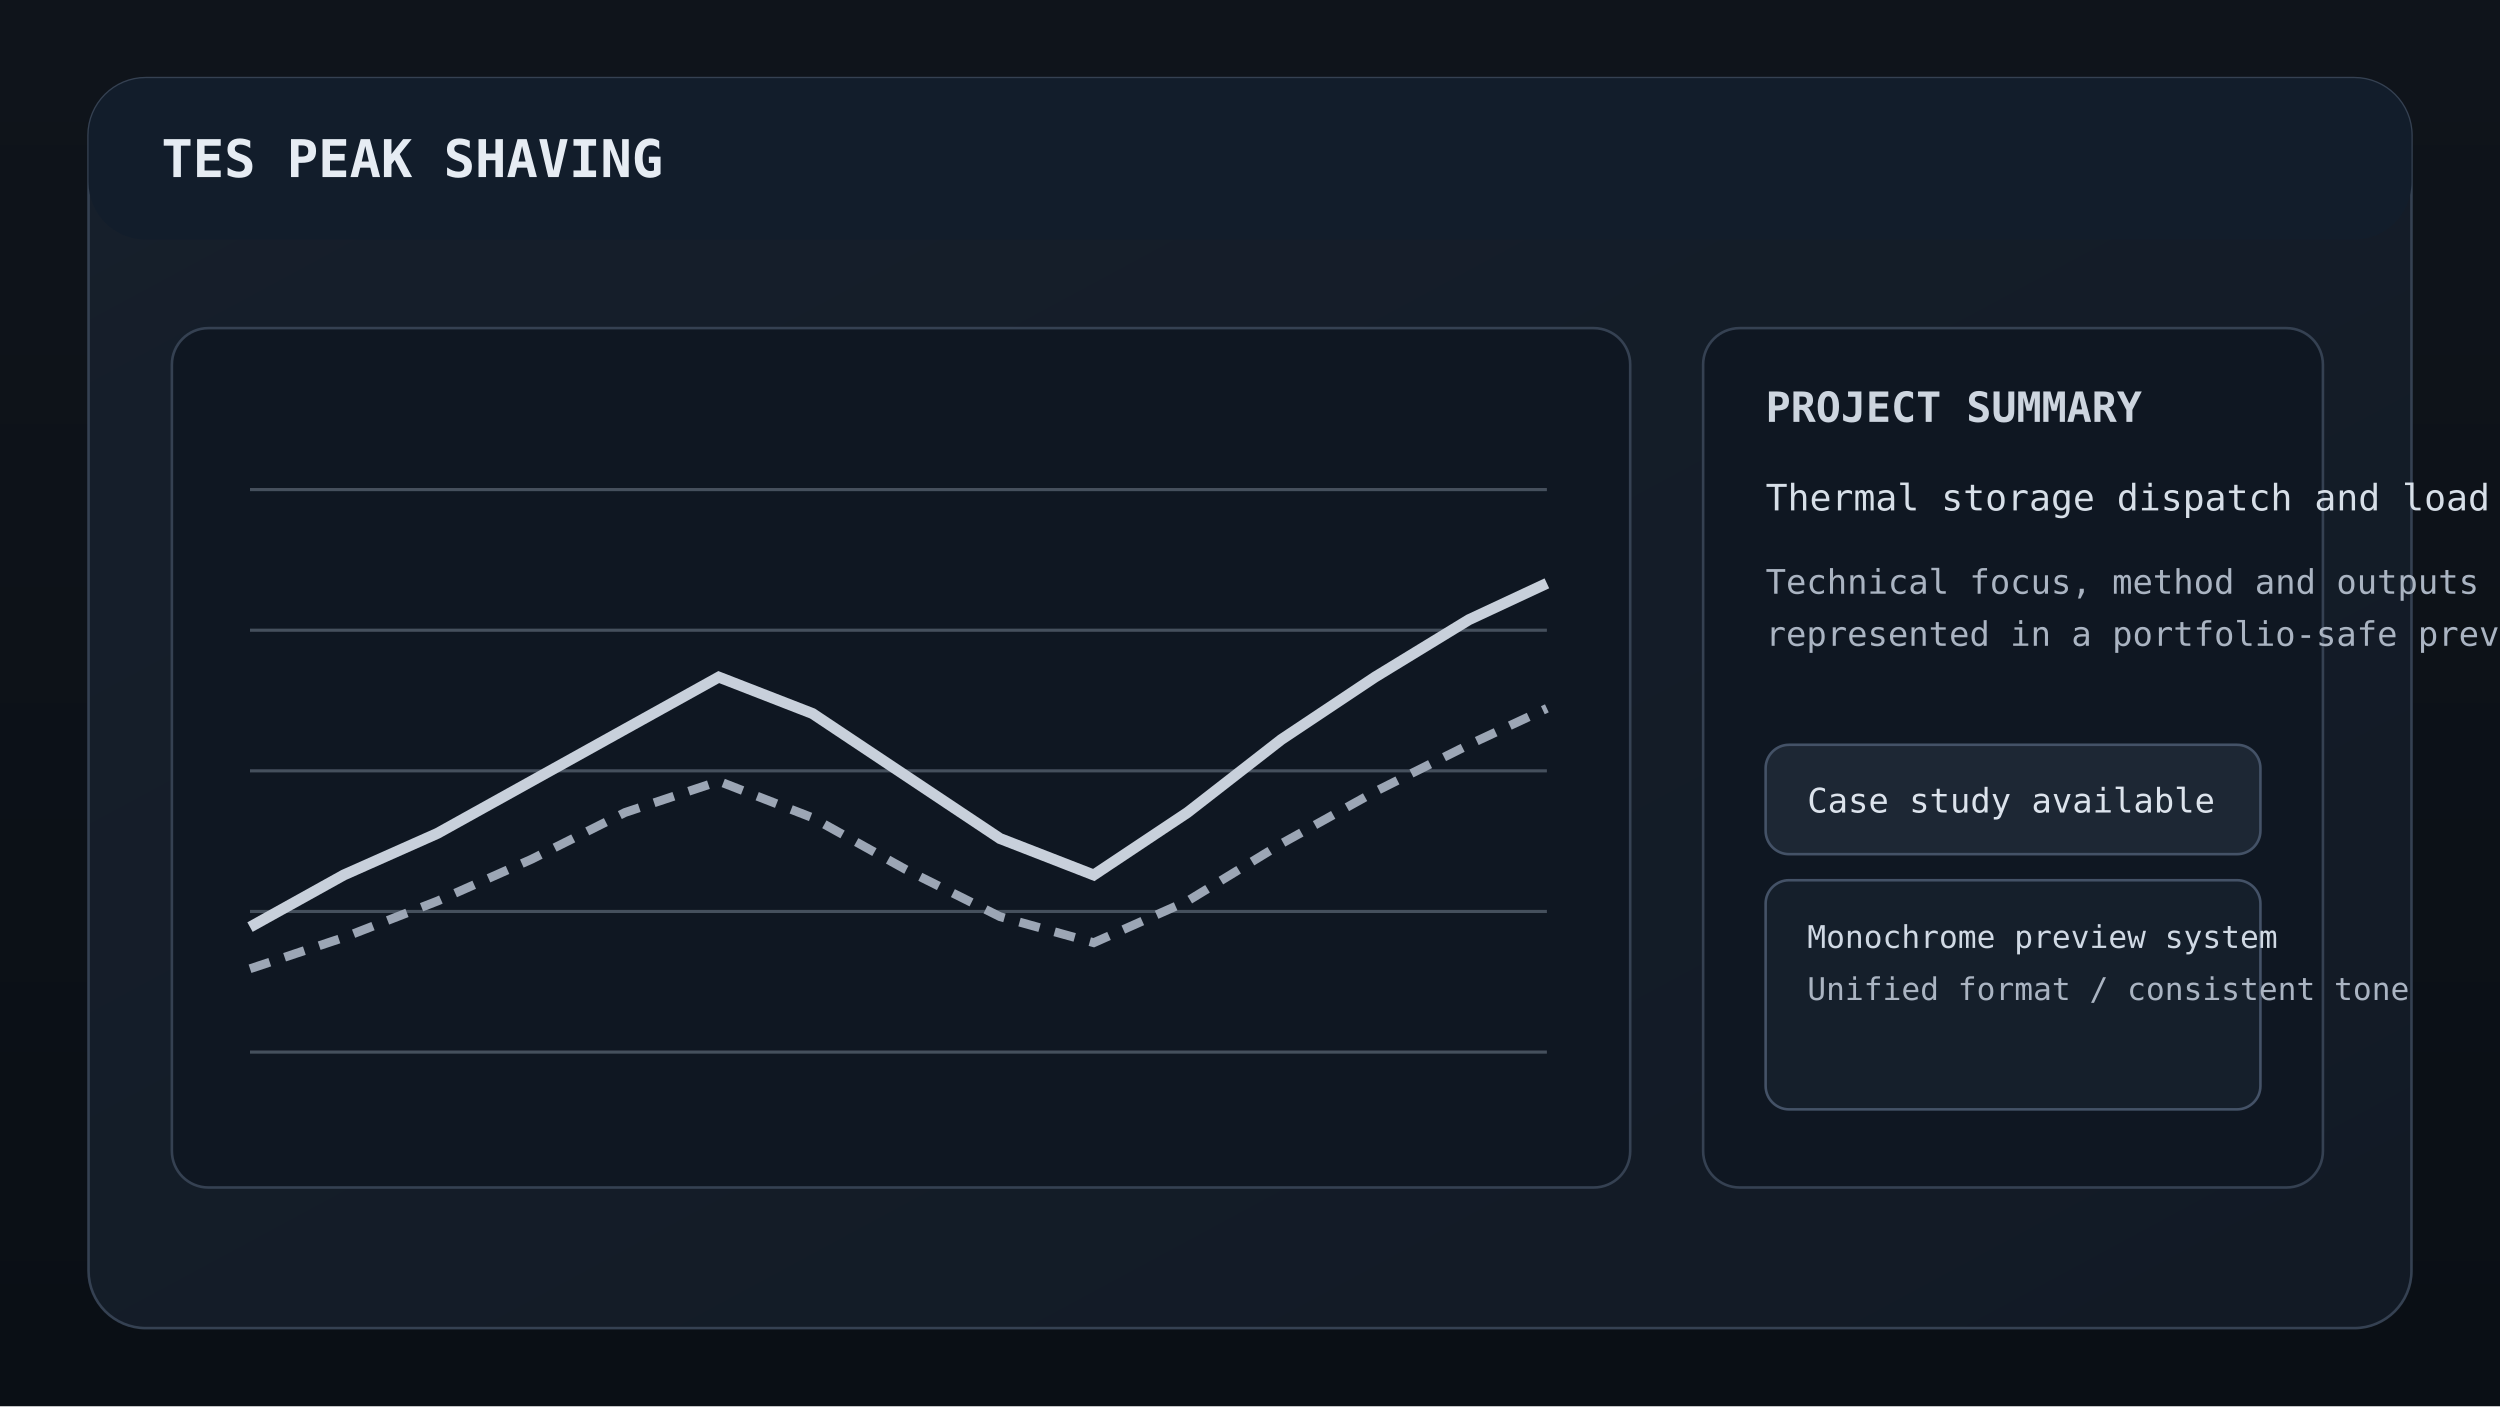
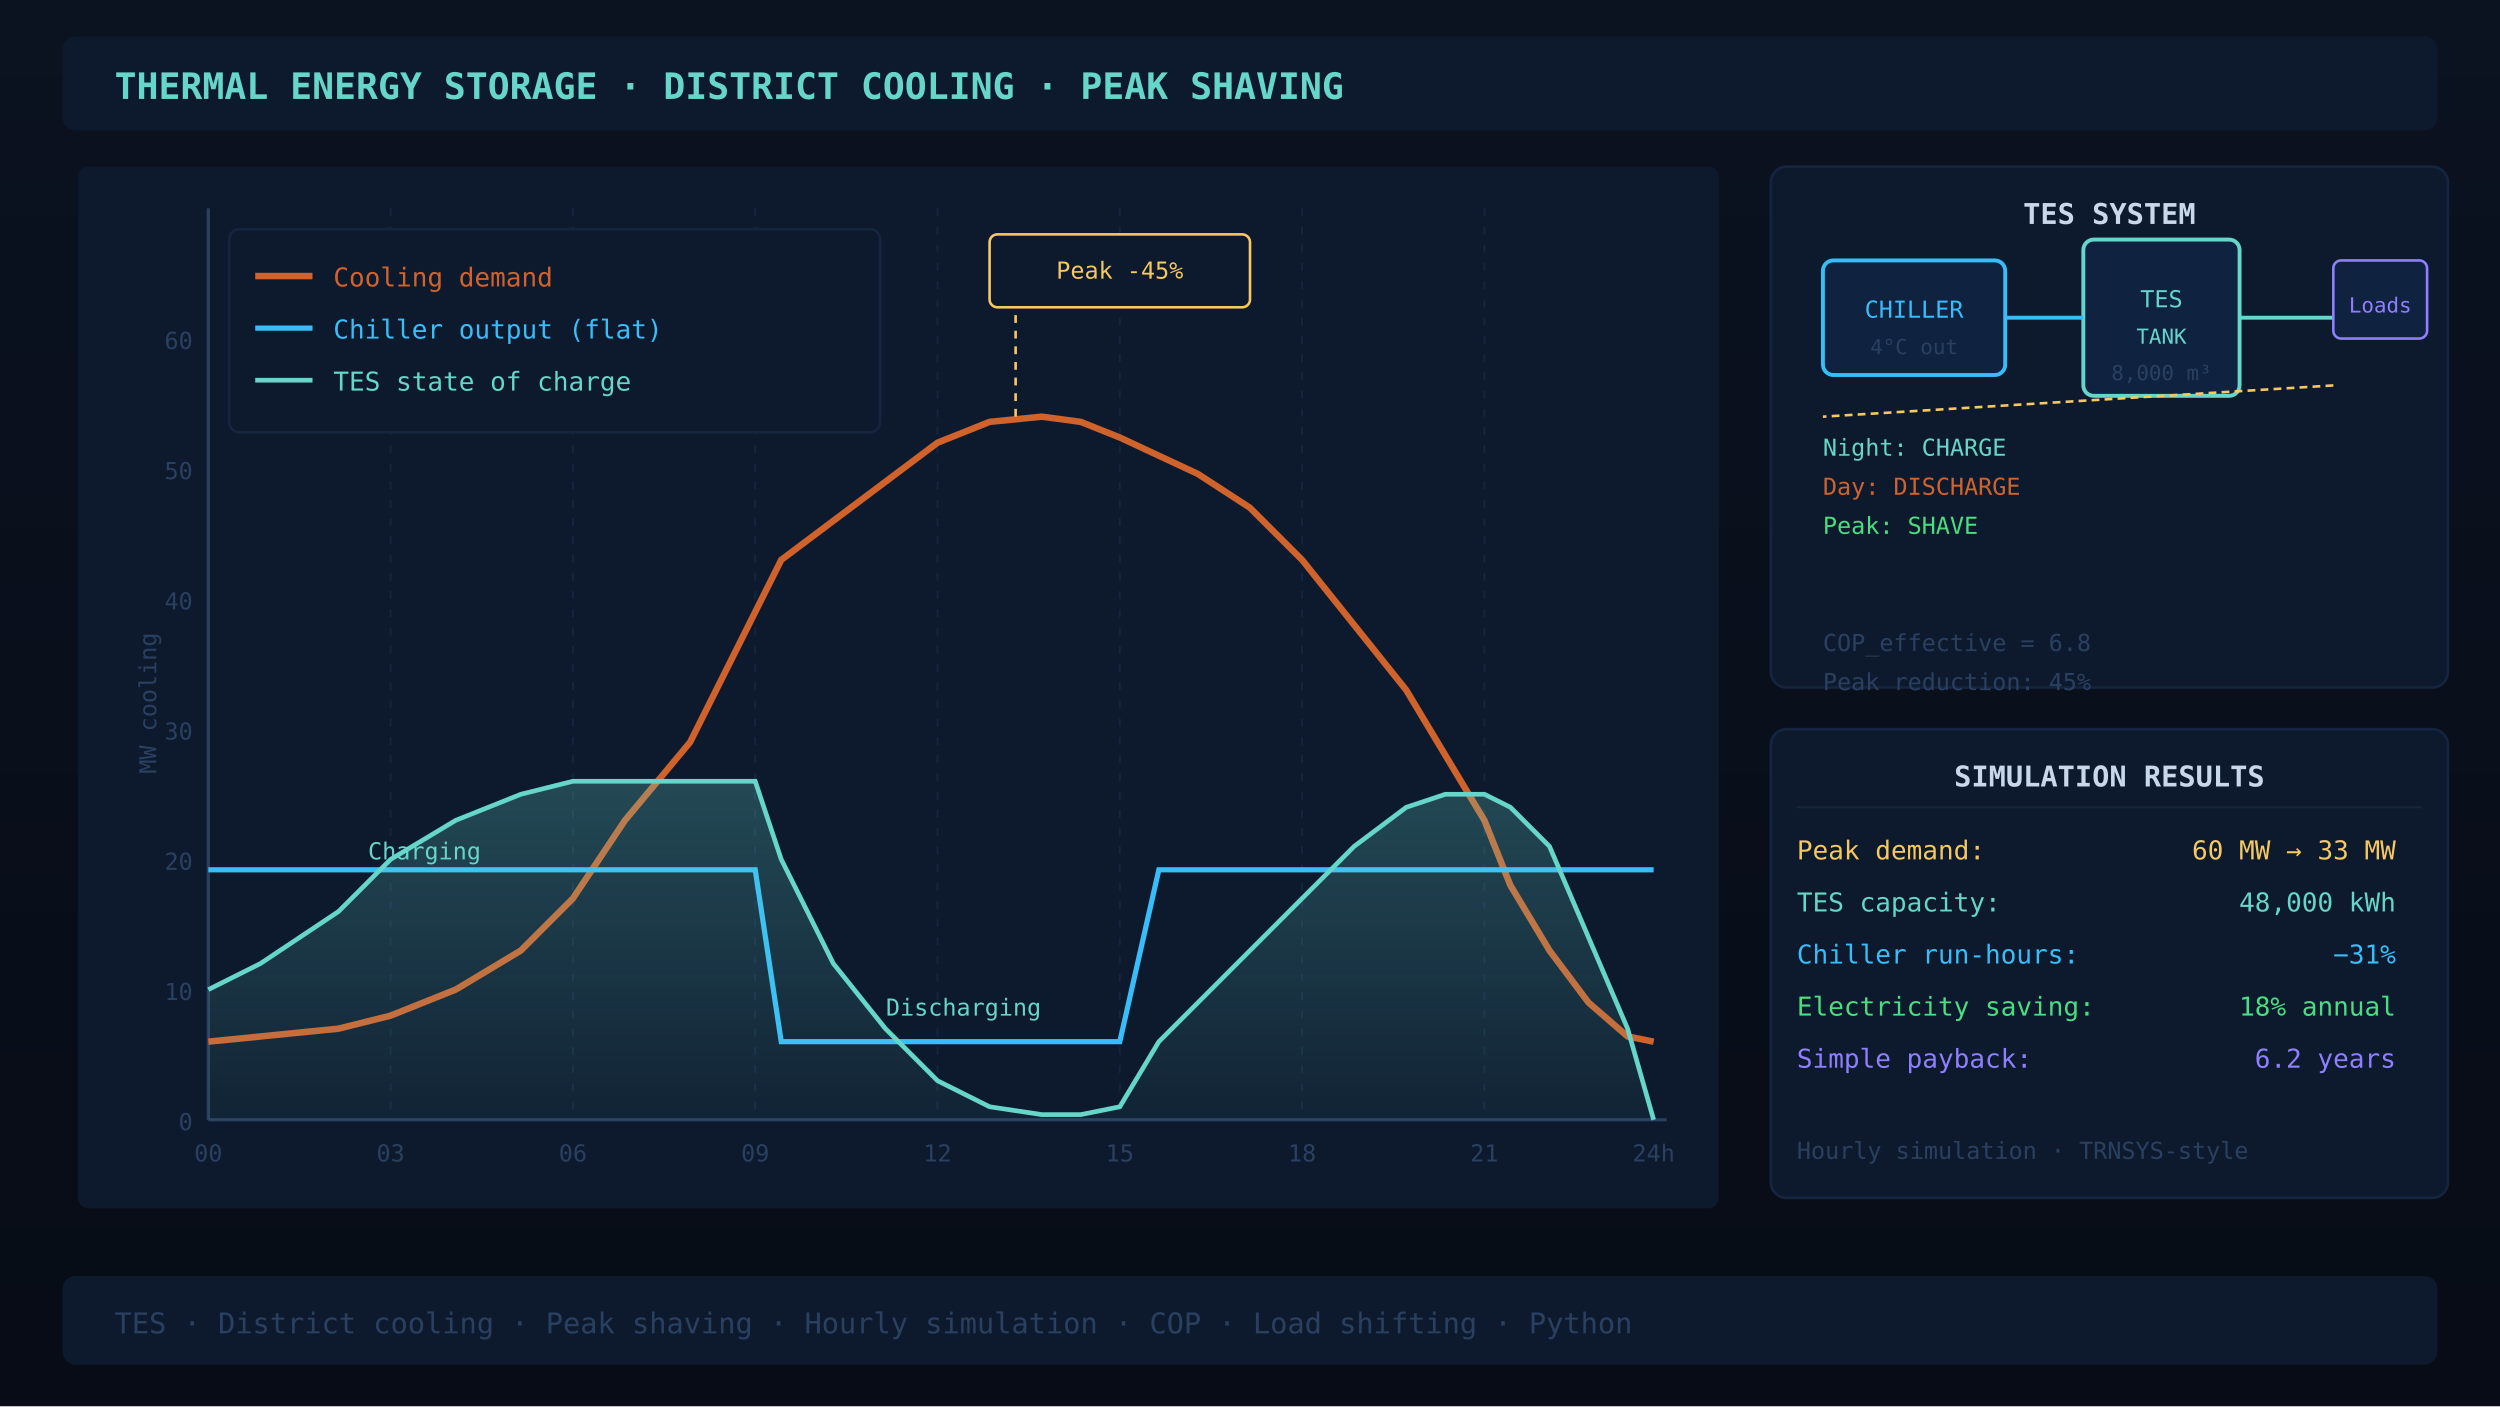
- <svg xmlns="http://www.w3.org/2000/svg" viewBox="0 0 960 540" role="img" aria-label="Thermal storage dispatch and load shifting">
+ <svg xmlns="http://www.w3.org/2000/svg" viewBox="0 0 960 540" role="img" aria-label="Thermal energy storage peak shaving for district cooling">
  <defs>
    <linearGradient id="bg" x1="0" y1="0" x2="0" y2="1">
-       <stop offset="0" stop-color="#0f141b" />
-       <stop offset="1" stop-color="#0a0f15" />
+       <stop offset="0" stop-color="#0b1220" />
+       <stop offset="1" stop-color="#070c16" />
    </linearGradient>
-     <linearGradient id="panel" x1="0" y1="0" x2="1" y2="1">
-       <stop offset="0" stop-color="#161f2b" />
-       <stop offset="1" stop-color="#121a25" />
+     <linearGradient id="socfill" x1="0" y1="0" x2="0" y2="1">
+       <stop offset="0%" stop-color="#65d6c9" stop-opacity="0.25" />
+       <stop offset="100%" stop-color="#65d6c9" stop-opacity="0.05" />
    </linearGradient>
  </defs>
  <rect width="960" height="540" fill="url(#bg)" />
-   <rect x="34" y="30" width="892" height="480" rx="22" fill="url(#panel)" stroke="#354152" />
-   <rect x="34" y="30" width="892" height="62" rx="22" fill="#121d2b" />
-   <text x="62" y="68" fill="#e6ecf3" font-family="ui-monospace, SFMono-Regular, Menlo, monospace" font-size="20" font-weight="700">TES PEAK SHAVING</text>
-   <rect x="66" y="126" width="560" height="330" rx="14" fill="#0f1722" stroke="#354152" />
-   <g stroke="#5d6876" stroke-width="1.2" opacity="0.7">
-     <line x1="96" y1="404" x2="594" y2="404" />
-     <line x1="96" y1="350" x2="594" y2="350" />
-     <line x1="96" y1="296" x2="594" y2="296" />
-     <line x1="96" y1="242" x2="594" y2="242" />
-     <line x1="96" y1="188" x2="594" y2="188" />
-   </g>
-   <polyline points="96,356 132,336 168,320 204,300 240,280 276,260 312,274 348,298 384,322 420,336 456,312 492,284 528,260 564,238 594,224" fill="none" stroke="#c8d0db" stroke-width="4.2" />
-   <polyline points="96,372 132,360 168,346 204,330 240,312 276,300 312,314 348,334 384,352 420,362 456,346 492,324 528,304 564,286 594,272" fill="none" stroke="#9ca6b5" stroke-width="3.4" stroke-dasharray="8 6" />
-   <rect x="654" y="126" width="238" height="330" rx="14" fill="#0f1722" stroke="#354152" />
-   <text x="678" y="162" fill="#cdd5df" font-family="ui-monospace,monospace" font-size="16" font-weight="700">PROJECT SUMMARY</text>
-   <text x="678" y="196" fill="#d7dfe8" font-family="ui-monospace,monospace" font-size="14">Thermal storage dispatch and load shifting</text>
-   <text x="678" y="228" fill="#aab4c2" font-family="ui-monospace,monospace" font-size="13">Technical focus, method and outputs</text>
-   <text x="678" y="248" fill="#aab4c2" font-family="ui-monospace,monospace" font-size="13">represented in a portfolio-safe preview</text>
-   <rect x="678" y="286" width="190" height="42" rx="9" fill="#1d2734" stroke="#445267" />
-   <text x="694" y="312" fill="#dce3ec" font-family="ui-monospace,monospace" font-size="13">Case study available</text>
-   <rect x="678" y="338" width="190" height="88" rx="9" fill="#151f2b" stroke="#445267" />
-   <text x="694" y="364" fill="#d0d9e4" font-family="ui-monospace,monospace" font-size="12">Monochrome preview system</text>
-   <text x="694" y="384" fill="#aab4c2" font-family="ui-monospace,monospace" font-size="12">Unified format / consistent tone</text>
+   <rect x="24" y="14" width="912" height="36" rx="5" fill="#0d1a2e" />
+   <text x="44" y="38" font-family="monospace" font-size="14" fill="#65d6c9" font-weight="bold">THERMAL ENERGY STORAGE · DISTRICT COOLING · PEAK SHAVING</text>
+   <rect x="680" y="64" width="260" height="200" rx="6" fill="#0d1a2e" stroke="#152540" stroke-width="1" />
+   <text x="810" y="86" font-family="monospace" font-size="11" fill="#c8d8ea" text-anchor="middle" font-weight="bold">TES SYSTEM</text>
+   <rect x="700" y="100" width="70" height="44" rx="4" fill="#0f2240" stroke="#38bdf8" stroke-width="1.5" />
+   <text x="735" y="122" font-family="monospace" font-size="9" fill="#38bdf8" text-anchor="middle">CHILLER</text>
+   <text x="735" y="136" font-family="monospace" font-size="8" fill="#2a4060" text-anchor="middle">4°C out</text>
+   <rect x="800" y="92" width="60" height="60" rx="4" fill="#0f2240" stroke="#65d6c9" stroke-width="1.5" />
+   <text x="830" y="118" font-family="monospace" font-size="9" fill="#65d6c9" text-anchor="middle">TES</text>
+   <text x="830" y="132" font-family="monospace" font-size="8" fill="#65d6c9" text-anchor="middle">TANK</text>
+   <text x="830" y="146" font-family="monospace" font-size="8" fill="#2a4060" text-anchor="middle">8,000 m³</text>
+   <line x1="770" y1="122" x2="800" y2="122" stroke="#38bdf8" stroke-width="1.5" />
+   <line x1="860" y1="122" x2="900" y2="122" stroke="#65d6c9" stroke-width="1.5" />
+   <rect x="896" y="100" width="36" height="30" rx="3" fill="#0f2240" stroke="#8f7fff" stroke-width="1" />
+   <text x="914" y="120" font-family="monospace" font-size="8" fill="#8f7fff" text-anchor="middle">Loads</text>
+   <line x1="896" y1="148" x2="700" y2="160" stroke="#f6c85f" stroke-width="1" stroke-dasharray="3,2" />
+   <text x="700" y="175" font-family="monospace" font-size="9" fill="#65d6c9">Night: CHARGE</text>
+   <text x="700" y="190" font-family="monospace" font-size="9" fill="#d0622c">Day: DISCHARGE</text>
+   <text x="700" y="205" font-family="monospace" font-size="9" fill="#4ade80">Peak: SHAVE</text>
+   <text x="700" y="250" font-family="monospace" font-size="9" fill="#2a4060">COP_effective = 6.8</text>
+   <text x="700" y="265" font-family="monospace" font-size="9" fill="#2a4060">Peak reduction: 45%</text>
+   <rect x="30" y="64" width="630" height="400" rx="4" fill="#0d1a2e" />
+   <line x1="80" y1="80" x2="80" y2="430" stroke="#2a4060" stroke-width="1.2" />
+   <line x1="80" y1="430" x2="640" y2="430" stroke="#2a4060" stroke-width="1.2" />
+   <text x="74" y="434" font-family="monospace" font-size="9" fill="#2a4060" text-anchor="end">0</text>
+   <text x="74" y="384" font-family="monospace" font-size="9" fill="#2a4060" text-anchor="end">10</text>
+   <text x="74" y="334" font-family="monospace" font-size="9" fill="#2a4060" text-anchor="end">20</text>
+   <text x="74" y="284" font-family="monospace" font-size="9" fill="#2a4060" text-anchor="end">30</text>
+   <text x="74" y="234" font-family="monospace" font-size="9" fill="#2a4060" text-anchor="end">40</text>
+   <text x="74" y="184" font-family="monospace" font-size="9" fill="#2a4060" text-anchor="end">50</text>
+   <text x="74" y="134" font-family="monospace" font-size="9" fill="#2a4060" text-anchor="end">60</text>
+   <text x="60" y="270" font-family="monospace" font-size="9" fill="#2a4060" transform="rotate(-90,60,270)" text-anchor="middle">MW cooling</text>
+   <text x="80" y="446" font-family="monospace" font-size="9" fill="#2a4060" text-anchor="middle">00</text>
+   <text x="150" y="446" font-family="monospace" font-size="9" fill="#2a4060" text-anchor="middle">03</text>
+   <text x="220" y="446" font-family="monospace" font-size="9" fill="#2a4060" text-anchor="middle">06</text>
+   <text x="290" y="446" font-family="monospace" font-size="9" fill="#2a4060" text-anchor="middle">09</text>
+   <text x="360" y="446" font-family="monospace" font-size="9" fill="#2a4060" text-anchor="middle">12</text>
+   <text x="430" y="446" font-family="monospace" font-size="9" fill="#2a4060" text-anchor="middle">15</text>
+   <text x="500" y="446" font-family="monospace" font-size="9" fill="#2a4060" text-anchor="middle">18</text>
+   <text x="570" y="446" font-family="monospace" font-size="9" fill="#2a4060" text-anchor="middle">21</text>
+   <text x="635" y="446" font-family="monospace" font-size="9" fill="#2a4060" text-anchor="middle">24h</text>
+   <line x1="150" y1="80" x2="150" y2="430" stroke="#152540" stroke-width="0.7" stroke-dasharray="3,4" />
+   <line x1="220" y1="80" x2="220" y2="430" stroke="#152540" stroke-width="0.7" stroke-dasharray="3,4" />
+   <line x1="290" y1="80" x2="290" y2="430" stroke="#152540" stroke-width="0.7" stroke-dasharray="3,4" />
+   <line x1="360" y1="80" x2="360" y2="430" stroke="#152540" stroke-width="0.7" stroke-dasharray="3,4" />
+   <line x1="430" y1="80" x2="430" y2="430" stroke="#152540" stroke-width="0.7" stroke-dasharray="3,4" />
+   <line x1="500" y1="80" x2="500" y2="430" stroke="#152540" stroke-width="0.7" stroke-dasharray="3,4" />
+   <line x1="570" y1="80" x2="570" y2="430" stroke="#152540" stroke-width="0.7" stroke-dasharray="3,4" />
+   <polyline points="80,400 100,398 130,395 150,390 175,380 200,365 220,345 240,315 265,285 280,255 290,235 300,215 320,200 340,185 360,170 380,162 400,160 415,162 430,168 445,175 460,182 480,195 500,215 520,240 540,265 555,290 570,315 580,340 595,365 610,385 625,398 635,400" fill="none" stroke="#d0622c" stroke-width="2.5" />
+   <polyline points="80,334 100,334 130,334 150,334 175,334 200,334 220,334 240,334 265,334 280,334 290,334 300,400 320,400 340,400 360,400 380,400 400,400 415,400 430,400 445,334 460,334 480,334 500,334 520,334 540,334 555,334 570,334 580,334 595,334 610,334 625,334 635,334" fill="none" stroke="#38bdf8" stroke-width="2" />
+   <polygon points="80,430 80,380 100,370 130,350 150,330 175,315 200,305 220,300 240,300 265,300 280,300 290,300 300,330 320,370 340,395 360,415 380,425 400,428 415,428 430,425 445,400 460,385 480,365 500,345 520,325 540,310 555,305 570,305 580,310 595,325 610,360 625,395 635,430" fill="url(#socfill)" />
+   <polyline points="80,380 100,370 130,350 150,330 175,315 200,305 220,300 240,300 265,300 280,300 290,300 300,330 320,370 340,395 360,415 380,425 400,428 415,428 430,425 445,400 460,385 480,365 500,345 520,325 540,310 555,305 570,305 580,310 595,325 610,360 625,395 635,430" fill="none" stroke="#65d6c9" stroke-width="1.8" />
+   <rect x="88" y="88" width="250" height="78" rx="4" fill="#0d1a2e" stroke="#152540" stroke-width="1" />
+   <line x1="98" y1="106" x2="120" y2="106" stroke="#d0622c" stroke-width="2.5" />
+   <text x="128" y="110" font-family="monospace" font-size="10" fill="#d0622c">Cooling demand</text>
+   <line x1="98" y1="126" x2="120" y2="126" stroke="#38bdf8" stroke-width="2" />
+   <text x="128" y="130" font-family="monospace" font-size="10" fill="#38bdf8">Chiller output (flat)</text>
+   <line x1="98" y1="146" x2="120" y2="146" stroke="#65d6c9" stroke-width="1.8" />
+   <text x="128" y="150" font-family="monospace" font-size="10" fill="#65d6c9">TES state of charge</text>
+   <line x1="390" y1="160" x2="390" y2="100" stroke="#f6c85f" stroke-width="1" stroke-dasharray="3,3" />
+   <rect x="380" y="90" width="100" height="28" rx="3" fill="#0d1a2e" stroke="#f6c85f" stroke-width="1" />
+   <text x="430" y="107" font-family="monospace" font-size="9" fill="#f6c85f" text-anchor="middle">Peak -45%</text>
+   <text x="163" y="330" font-family="monospace" font-size="9" fill="#65d6c9" text-anchor="middle">Charging</text>
+   <text x="370" y="390" font-family="monospace" font-size="9" fill="#65d6c9" text-anchor="middle">Discharging</text>
+   <rect x="680" y="280" width="260" height="180" rx="6" fill="#0d1a2e" stroke="#152540" stroke-width="1" />
+   <text x="810" y="302" font-family="monospace" font-size="11" fill="#c8d8ea" text-anchor="middle" font-weight="bold">SIMULATION RESULTS</text>
+   <line x1="690" y1="310" x2="930" y2="310" stroke="#152540" stroke-width="0.8" />
+   <text x="690" y="330" font-family="monospace" font-size="10" fill="#f6c85f">Peak demand:</text>
+   <text x="920" y="330" font-family="monospace" font-size="10" fill="#f6c85f" text-anchor="end">60 MW → 33 MW</text>
+   <text x="690" y="350" font-family="monospace" font-size="10" fill="#65d6c9">TES capacity:</text>
+   <text x="920" y="350" font-family="monospace" font-size="10" fill="#65d6c9" text-anchor="end">48,000 kWh</text>
+   <text x="690" y="370" font-family="monospace" font-size="10" fill="#38bdf8">Chiller run-hours:</text>
+   <text x="920" y="370" font-family="monospace" font-size="10" fill="#38bdf8" text-anchor="end">−31%</text>
+   <text x="690" y="390" font-family="monospace" font-size="10" fill="#4ade80">Electricity saving:</text>
+   <text x="920" y="390" font-family="monospace" font-size="10" fill="#4ade80" text-anchor="end">18% annual</text>
+   <text x="690" y="410" font-family="monospace" font-size="10" fill="#8f7fff">Simple payback:</text>
+   <text x="920" y="410" font-family="monospace" font-size="10" fill="#8f7fff" text-anchor="end">6.2 years</text>
+   <text x="690" y="445" font-family="monospace" font-size="9" fill="#2a4060">Hourly simulation · TRNSYS-style</text>
+   <rect x="24" y="490" width="912" height="34" rx="5" fill="#0d1a2e" />
+   <text x="44" y="512" font-family="monospace" font-size="11" fill="#2a4060">TES · District cooling · Peak shaving · Hourly simulation · COP · Load shifting · Python</text>
</svg>
